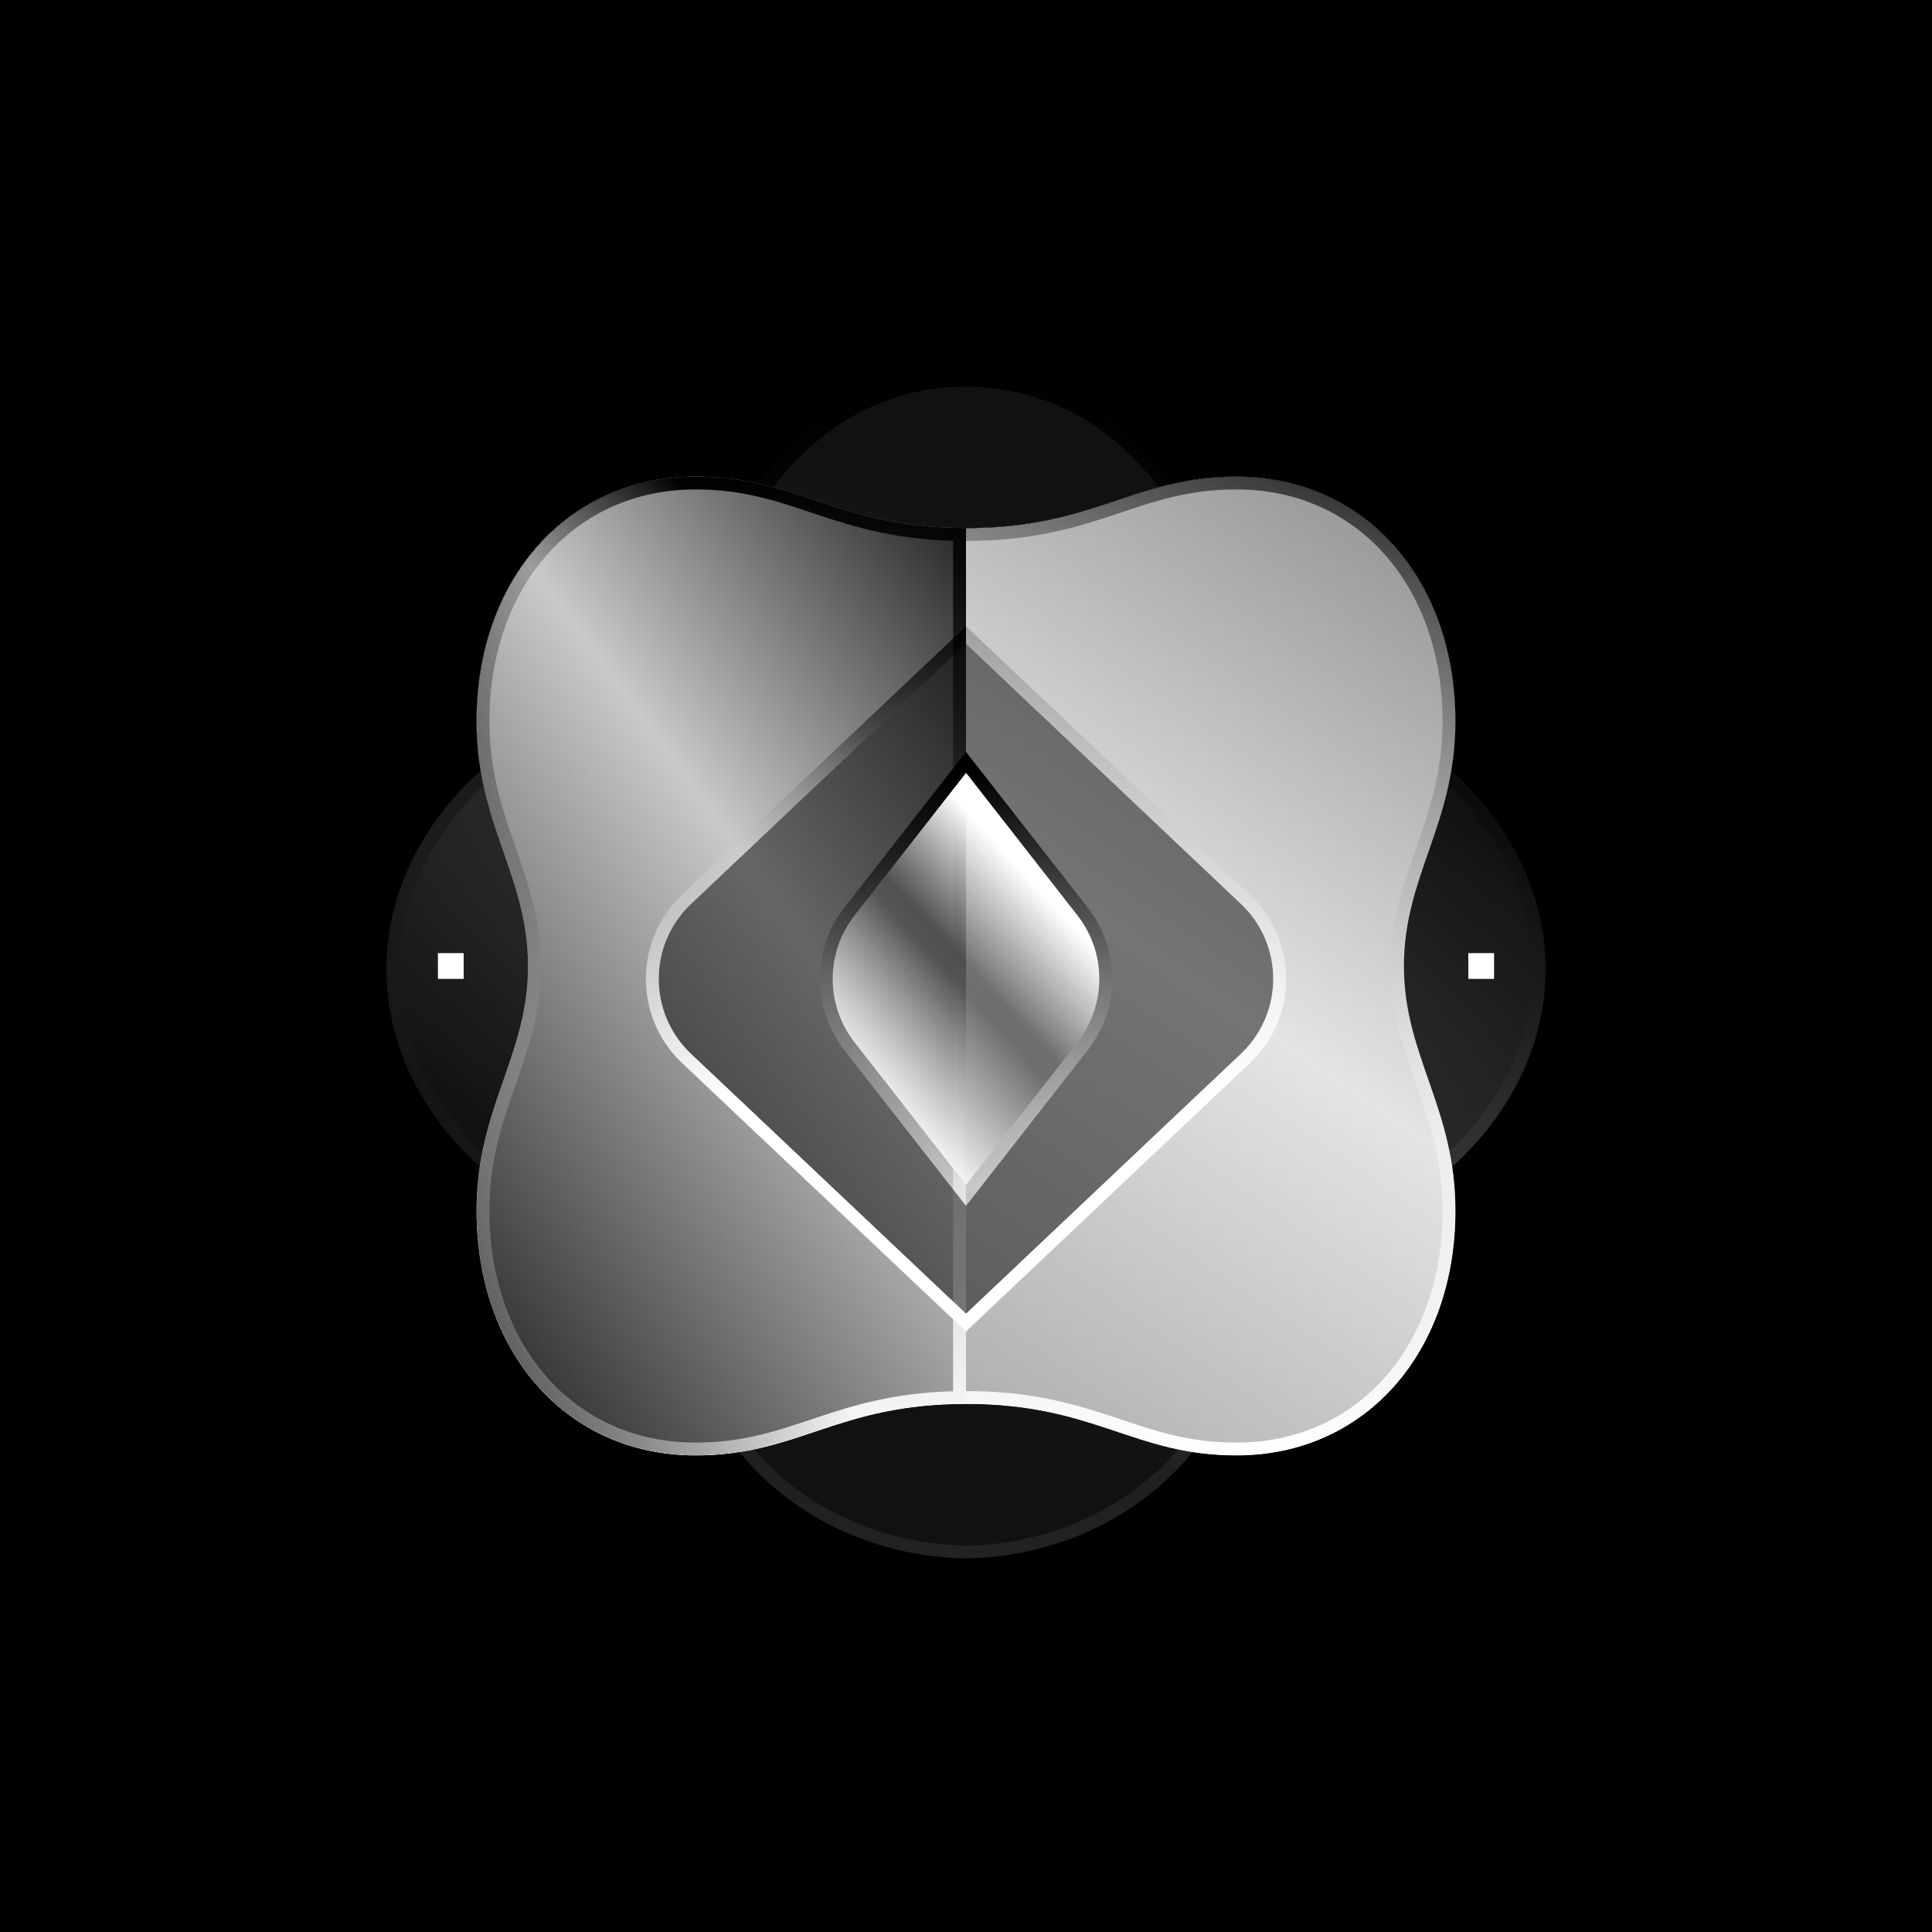
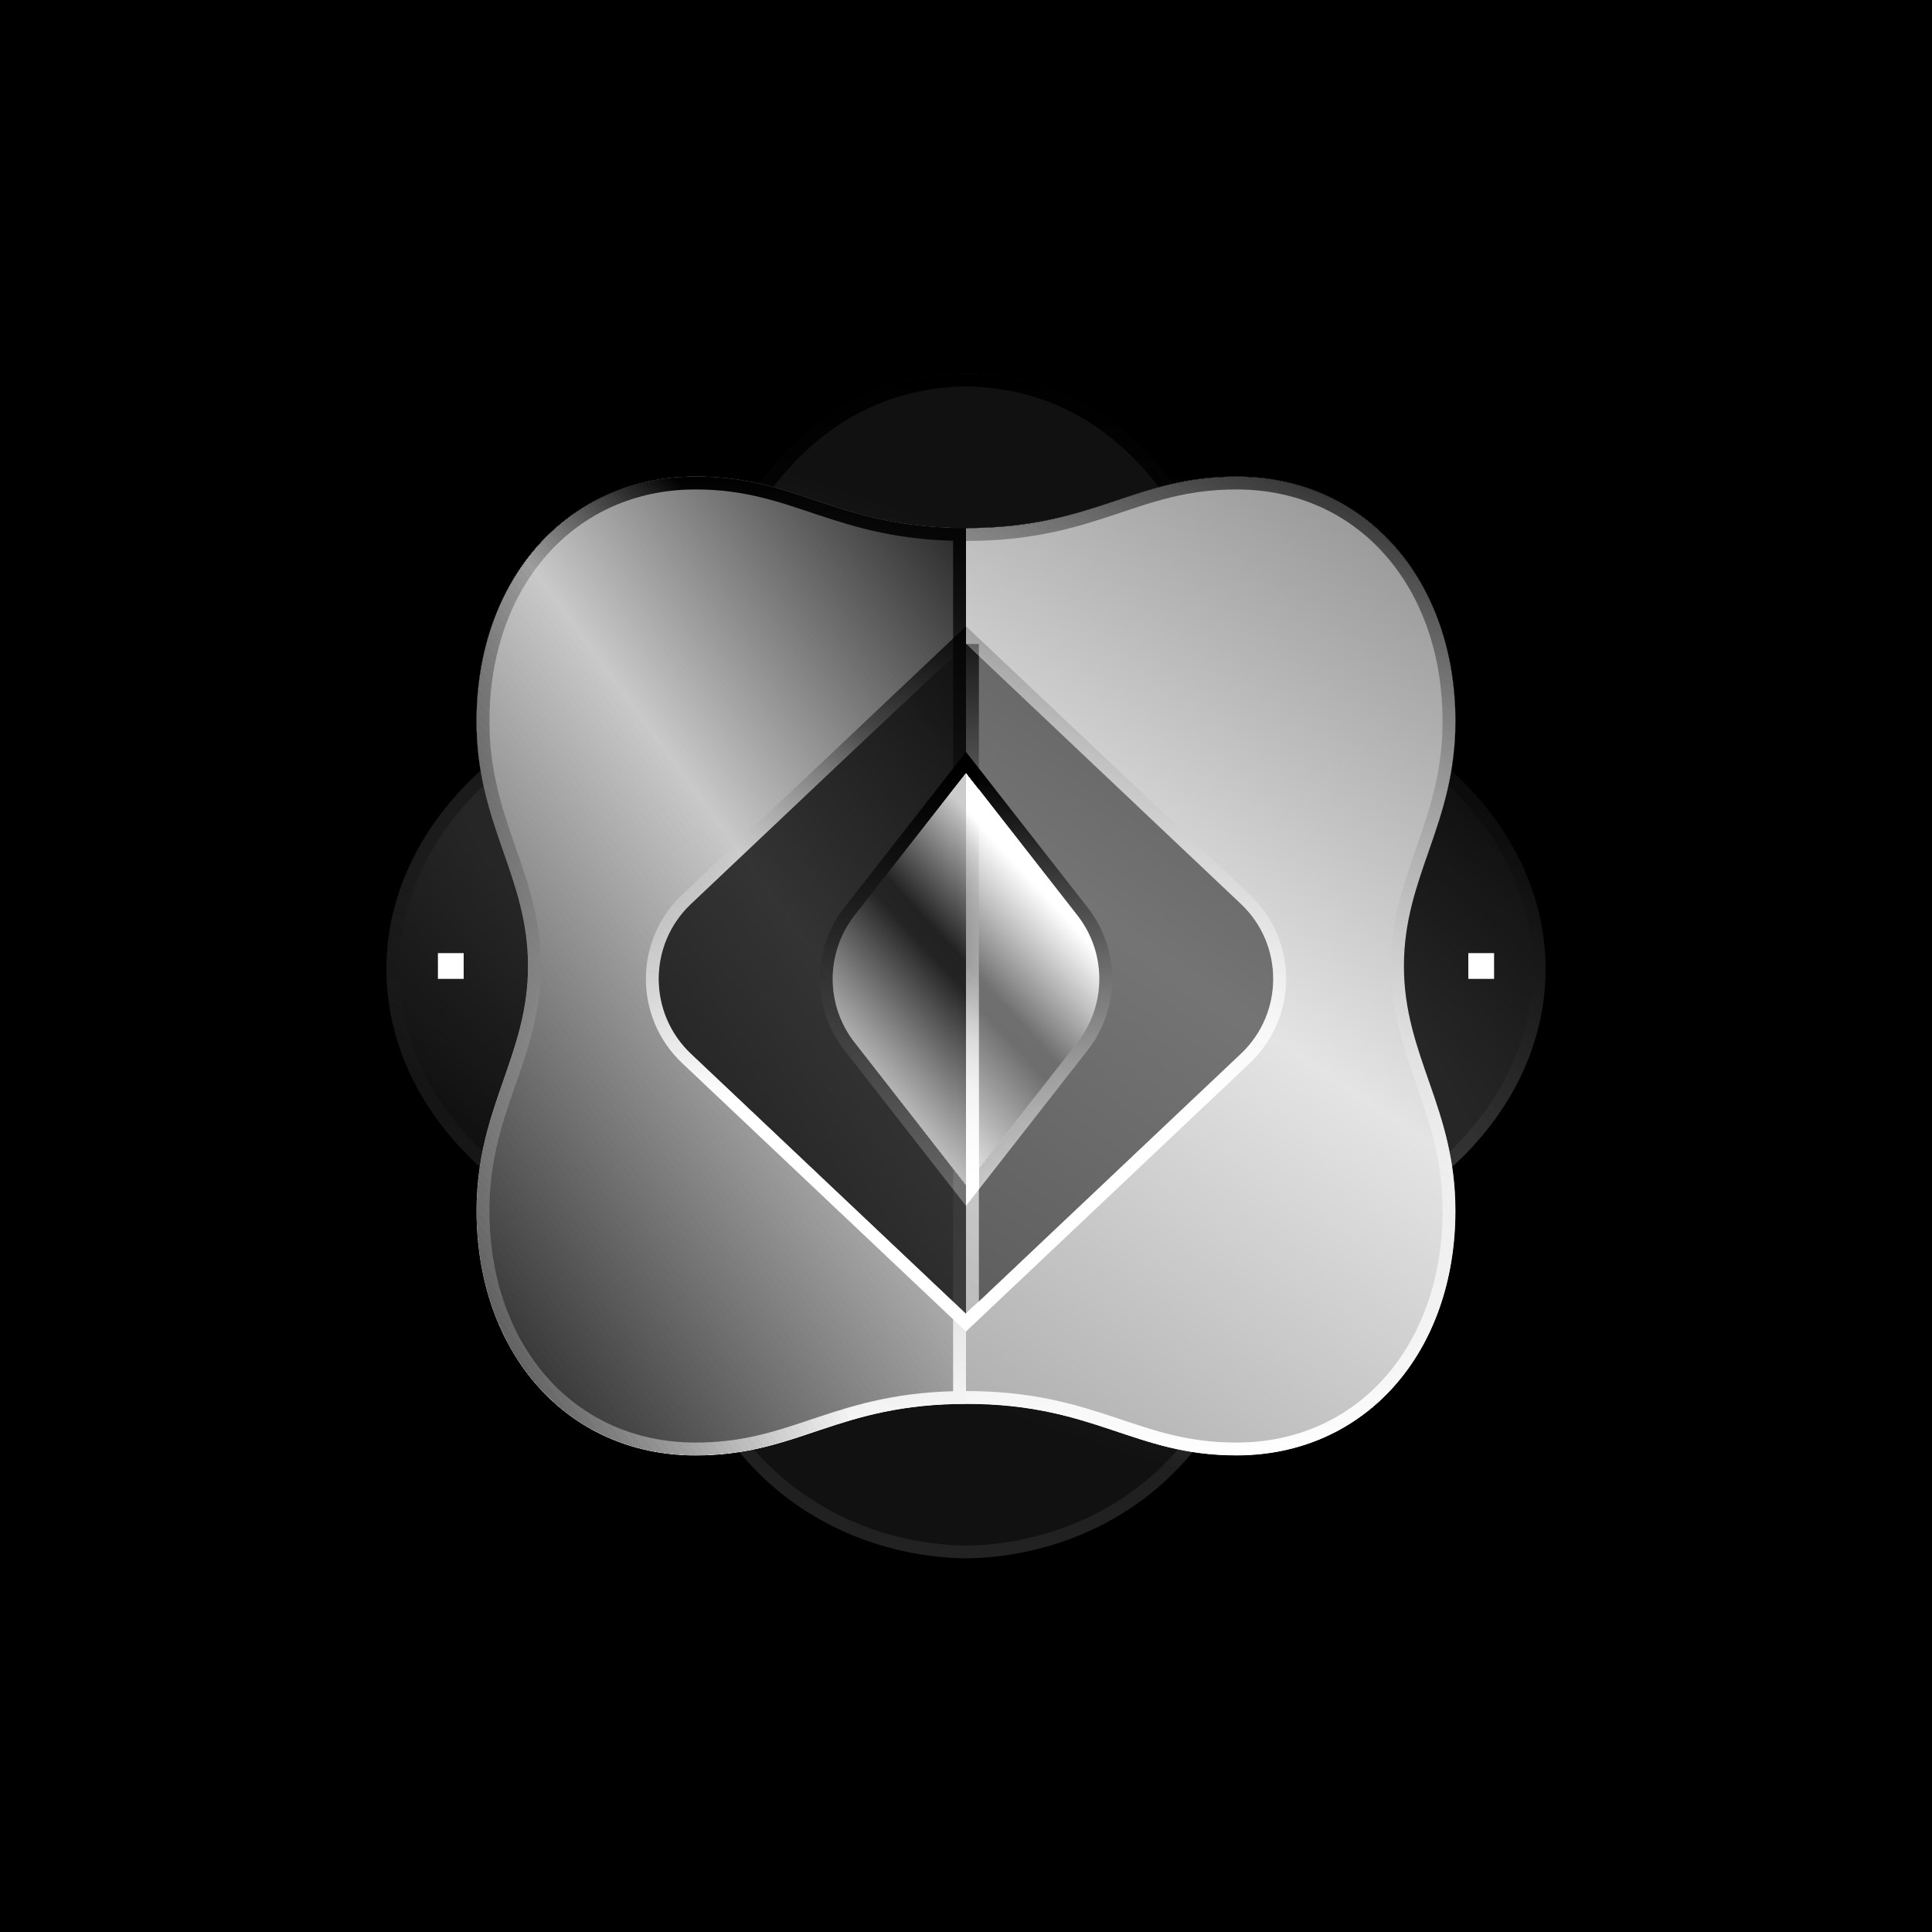
<svg xmlns="http://www.w3.org/2000/svg" width="150" height="150" viewBox="0 0 150 150" fill="none" data-name="G_3 GM">
  <defs>
    <radialGradient id="hb3r1" cx="0" cy="0" r="1" gradientUnits="userSpaceOnUse" gradientTransform="matrix(-22.143 23 -66.065 -37.384 75 75)">
      <stop stop-color="#FFFFFF" />
      <stop offset="1" stop-color="#FFFFFF" stop-opacity="0" />
    </radialGradient>
    <linearGradient id="hb3g3" x1="75" y1="29" x2="75" y2="121" gradientUnits="userSpaceOnUse">
      <stop offset="0" stop-color="#000000" />
      <stop offset="1" stop-color="#FFFFFF" />
    </linearGradient>
    <clipPath id="hb3c2">
      <path d="M75 29C86.526 29.186 92.32 38.12 95.232 45.084C103.079 43.073 111.907 51.117 111.907 59.161C122.698 68.21 122.698 82.287 111.907 91.336C111.907 103.401 104.06 111.445 94.251 110.44C89.908 117.364 82.479 120.883 75 121C67.521 120.883 60.092 117.364 55.749 110.44C45.94 111.445 38.093 103.401 38.093 91.336C27.302 82.287 27.302 68.21 38.093 59.161C38.093 51.117 46.921 43.073 54.768 45.084C57.68 38.12 63.474 29.186 75 29Z" />
    </clipPath>
    <linearGradient id="hb3l4" x1="109.591" y1="37" x2="52.142" y2="121.023" gradientUnits="userSpaceOnUse">
      <stop offset="0" stop-color="#909090" />
      <stop offset="0.412" stop-color="#E4E4E4" />
      <stop offset="1" stop-color="#909090" />
    </linearGradient>
    <linearGradient id="hb3g6" x1="75" y1="37" x2="75" y2="113" gradientUnits="userSpaceOnUse">
      <stop offset="0" stop-color="#000000" />
      <stop offset="1" stop-color="#FFFFFF" />
    </linearGradient>
    <clipPath id="hb3c5">
      <path d="M75 41C85 41 88 37 96 37C106 37 113 45 113 56C113 64 109 68 109 75C109 82 113 86 113 94C113 105 106 113 96 113C88 113 85 109 75 109C65 109 62 113 54 113C44 113 37 105 37 94C37 86 41 82 41 75C41 68 37 64 37 56C37 45 44 37 54 37C62 37 65 41 75 41Z" />
    </clipPath>
    <linearGradient id="hb3h7" x1="73.296" y1="37" x2="14.545" y2="79.963" gradientUnits="userSpaceOnUse">
      <stop offset="0" stop-color="#909090" />
      <stop offset="0.412" stop-color="#E4E4E4" />
      <stop offset="1" stop-color="#909090" />
    </linearGradient>
    <linearGradient id="hb3g9" x1="75" y1="37" x2="75" y2="113" gradientUnits="userSpaceOnUse">
      <stop offset="0" stop-color="#000000" />
      <stop offset="1" stop-color="#FFFFFF" />
    </linearGradient>
    <clipPath id="hb3c8">
      <path d="M75 109C65 109 62 113 54 113C44 113 37 105 37 94C37 86 41 82 41 75C41 68 37 64 37 56C37 45 44 37 54 37C62 37 65 41 75 41Z" />
    </clipPath>
    <linearGradient id="hb3g11" x1="75" y1="45.008" x2="75" y2="85.204" gradientUnits="userSpaceOnUse">
      <stop offset="0" stop-color="#000000" />
      <stop offset="1" stop-color="#FFFFFF" />
    </linearGradient>
    <clipPath id="hb3c10">
      <path d="M-10 -10H160V160H-10ZM75 50L96.351 70.187C99.689 73.343 99.689 78.657 96.351 81.813L75 102L53.649 81.813C50.311 78.657 50.311 73.343 53.649 70.187L75 50Z" clip-rule="evenodd" fill-rule="evenodd" />
    </clipPath>
-     <linearGradient id="hb3q12" x1="80.506" y1="68.832" x2="65.375" y2="82.784" gradientUnits="userSpaceOnUse">
+     <linearGradient id="hb3g12" x1="75" y1="45.008" x2="75" y2="85.204" gradientUnits="userSpaceOnUse">
+       <stop offset="0" stop-color="#000000" />
+       <stop offset="1" stop-color="#FFFFFF" />
+     </linearGradient>
+     <linearGradient id="hb3q13" x1="80.506" y1="68.832" x2="65.375" y2="82.784" gradientUnits="userSpaceOnUse">
      <stop offset="0" stop-color="#FFFFFF" />
      <stop offset="0.395" stop-color="#FFFFFF" stop-opacity="0.01" />
      <stop offset="0.465" stop-color="#FFFFFF" stop-opacity="0.01" />
      <stop offset="1" stop-color="#FFFFFF" />
    </linearGradient>
-     <linearGradient id="hb3g14" x1="75" y1="60" x2="75" y2="92" gradientUnits="userSpaceOnUse">
+     <linearGradient id="hb3g15" x1="75" y1="60" x2="75" y2="92" gradientUnits="userSpaceOnUse">
      <stop offset="0" stop-color="#000000" />
      <stop offset="1" stop-color="#FFFFFF" />
    </linearGradient>
-     <clipPath id="hb3c13">
+     <clipPath id="hb3c14">
      <path d="M-10 -10H160V160H-10ZM75 60L83.654 71.074C85.915 73.969 85.915 78.031 83.654 80.926L75 92L66.346 80.926C64.085 78.031 64.085 73.969 66.346 71.074L75 60Z" clip-rule="evenodd" fill-rule="evenodd" />
    </clipPath>
+     <linearGradient id="hb3g16" x1="75" y1="60" x2="75" y2="92" gradientUnits="userSpaceOnUse">
+       <stop offset="0" stop-color="#000000" />
+       <stop offset="1" stop-color="#FFFFFF" />
+     </linearGradient>
  </defs>
  <rect width="150" height="150" fill="#000000" data-l="bg" />
  <path d="M75 29C86.526 29.186 92.32 38.12 95.232 45.084C103.079 43.073 111.907 51.117 111.907 59.161C122.698 68.21 122.698 82.287 111.907 91.336C111.907 103.401 104.06 111.445 94.251 110.44C89.908 117.364 82.479 120.883 75 121C67.521 120.883 60.092 117.364 55.749 110.44C45.94 111.445 38.093 103.401 38.093 91.336C27.302 82.287 27.302 68.21 38.093 59.161C38.093 51.117 46.921 43.073 54.768 45.084C57.68 38.12 63.474 29.186 75 29Z" fill="#949494" fill-opacity="0.12" data-n="1" data-l="Plate" />
  <path d="M75 29C86.526 29.186 92.32 38.12 95.232 45.084C103.079 43.073 111.907 51.117 111.907 59.161C122.698 68.21 122.698 82.287 111.907 91.336C111.907 103.401 104.06 111.445 94.251 110.44C89.908 117.364 82.479 120.883 75 121C67.521 120.883 60.092 117.364 55.749 110.44C45.94 111.445 38.093 103.401 38.093 91.336C27.302 82.287 27.302 68.21 38.093 59.161C38.093 51.117 46.921 43.073 54.768 45.084C57.68 38.12 63.474 29.186 75 29Z" fill="url(#hb3r1)" fill-opacity="0.2" data-n="1" data-l="Plate" />
  <path d="M75 29C86.526 29.186 92.32 38.12 95.232 45.084C103.079 43.073 111.907 51.117 111.907 59.161C122.698 68.21 122.698 82.287 111.907 91.336C111.907 103.401 104.06 111.445 94.251 110.44C89.908 117.364 82.479 120.883 75 121C67.521 120.883 60.092 117.364 55.749 110.44C45.94 111.445 38.093 103.401 38.093 91.336C27.302 82.287 27.302 68.21 38.093 59.161C38.093 51.117 46.921 43.073 54.768 45.084C57.68 38.12 63.474 29.186 75 29Z" fill="none" stroke="url(#hb3g3)" stroke-width="2" clip-path="url(#hb3c2)" style="mix-blend-mode:overlay" data-n="1" data-l="Plate" />
  <path d="M75 41C85 41 88 37 96 37C106 37 113 45 113 56C113 64 109 68 109 75C109 82 113 86 113 94C113 105 106 113 96 113C88 113 85 109 75 109C65 109 62 113 54 113C44 113 37 105 37 94C37 86 41 82 41 75C41 68 37 64 37 56C37 45 44 37 54 37C62 37 65 41 75 41Z" fill="url(#hb3l4)" data-n="2" data-l="Gem" />
  <path d="M75 41C85 41 88 37 96 37C106 37 113 45 113 56C113 64 109 68 109 75C109 82 113 86 113 94C113 105 106 113 96 113C88 113 85 109 75 109C65 109 62 113 54 113C44 113 37 105 37 94C37 86 41 82 41 75C41 68 37 64 37 56C37 45 44 37 54 37C62 37 65 41 75 41Z" fill="none" stroke="url(#hb3g6)" stroke-width="2" clip-path="url(#hb3c5)" style="mix-blend-mode:overlay" data-n="2" data-l="Gem" />
  <path d="M75 109C65 109 62 113 54 113C44 113 37 105 37 94C37 86 41 82 41 75C41 68 37 64 37 56C37 45 44 37 54 37C62 37 65 41 75 41Z" fill="url(#hb3h7)" data-n="3" data-l="Gem facet" />
  <path d="M75 109C65 109 62 113 54 113C44 113 37 105 37 94C37 86 41 82 41 75C41 68 37 64 37 56C37 45 44 37 54 37C62 37 65 41 75 41Z" fill="#000000" fill-opacity="1" style="mix-blend-mode:overlay" data-n="3" data-l="Gem facet" />
  <path d="M75 109C65 109 62 113 54 113C44 113 37 105 37 94C37 86 41 82 41 75C41 68 37 64 37 56C37 45 44 37 54 37C62 37 65 41 75 41Z" fill="none" stroke="url(#hb3g9)" stroke-width="2" clip-path="url(#hb3c8)" style="mix-blend-mode:overlay" data-n="3" data-l="Gem facet" />
  <path d="M75 50L96.351 70.187C99.689 73.343 99.689 78.657 96.351 81.813L75 102L53.649 81.813C50.311 78.657 50.311 73.343 53.649 70.187L75 50Z" fill="#000000" fill-opacity="0.49" data-n="4" data-l="Recess" />
  <path d="M75 50L96.351 70.187C99.689 73.343 99.689 78.657 96.351 81.813L75 102L53.649 81.813C50.311 78.657 50.311 73.343 53.649 70.187L75 50Z" fill="none" stroke="url(#hb3g11)" stroke-width="2" clip-path="url(#hb3c10)" style="mix-blend-mode:overlay" data-n="4" data-l="Recess" />
-   <path d="M75 60L83.654 71.074C85.915 73.969 85.915 78.031 83.654 80.926L75 92L66.346 80.926C64.085 78.031 64.085 73.969 66.346 71.074L75 60Z" fill="url(#hb3q12)" data-n="5" data-l="Glass" />
-   <path d="M75 60L83.654 71.074C85.915 73.969 85.915 78.031 83.654 80.926L75 92L66.346 80.926C64.085 78.031 64.085 73.969 66.346 71.074L75 60Z" fill="none" stroke="url(#hb3g14)" stroke-width="2" clip-path="url(#hb3c13)" style="mix-blend-mode:overlay" data-n="5" data-l="Glass" />
-   <rect x="114" y="74" width="2" height="2" fill="#FFFFFF" data-n="6" data-l="Dots" />
-   <rect x="34" y="74" width="2" height="2" fill="#FFFFFF" data-n="6" data-l="Dots" />
+   <path d="M75 50L75 70.187L75 81.813L75 102L53.649 81.813C50.311 78.657 50.311 73.343 53.649 70.187L75 50Z" fill="#000000" fill-opacity="0.49" data-n="5" data-l="Left facet" />
+   <path d="M75 50H76V102H75Z" fill="url(#hb3g12)" style="mix-blend-mode:overlay" data-n="6" data-l="Facet seam" />
+   <path d="M75 60L83.654 71.074C85.915 73.969 85.915 78.031 83.654 80.926L75 92L66.346 80.926C64.085 78.031 64.085 73.969 66.346 71.074L75 60Z" fill="url(#hb3q13)" data-n="7" data-l="Glass" />
+   <path d="M75 60L83.654 71.074C85.915 73.969 85.915 78.031 83.654 80.926L75 92L66.346 80.926C64.085 78.031 64.085 73.969 66.346 71.074L75 60Z" fill="none" stroke="url(#hb3g15)" stroke-width="2" clip-path="url(#hb3c14)" style="mix-blend-mode:overlay" data-n="7" data-l="Glass" />
+   <path d="M75 60L75 71.074L75 80.926L75 92L66.346 80.926C64.085 78.031 64.085 73.969 66.346 71.074L75 60Z" fill="#000000" fill-opacity="0.2" data-n="8" data-l="Left facet" />
+   <path d="M75 60H76V92H75Z" fill="url(#hb3g16)" style="mix-blend-mode:overlay" data-n="9" data-l="Facet seam" />
+   <rect x="114" y="74" width="2" height="2" fill="#FFFFFF" data-n="10" data-l="Dots" />
+   <rect x="34" y="74" width="2" height="2" fill="#FFFFFF" data-n="10" data-l="Dots" />
</svg>
